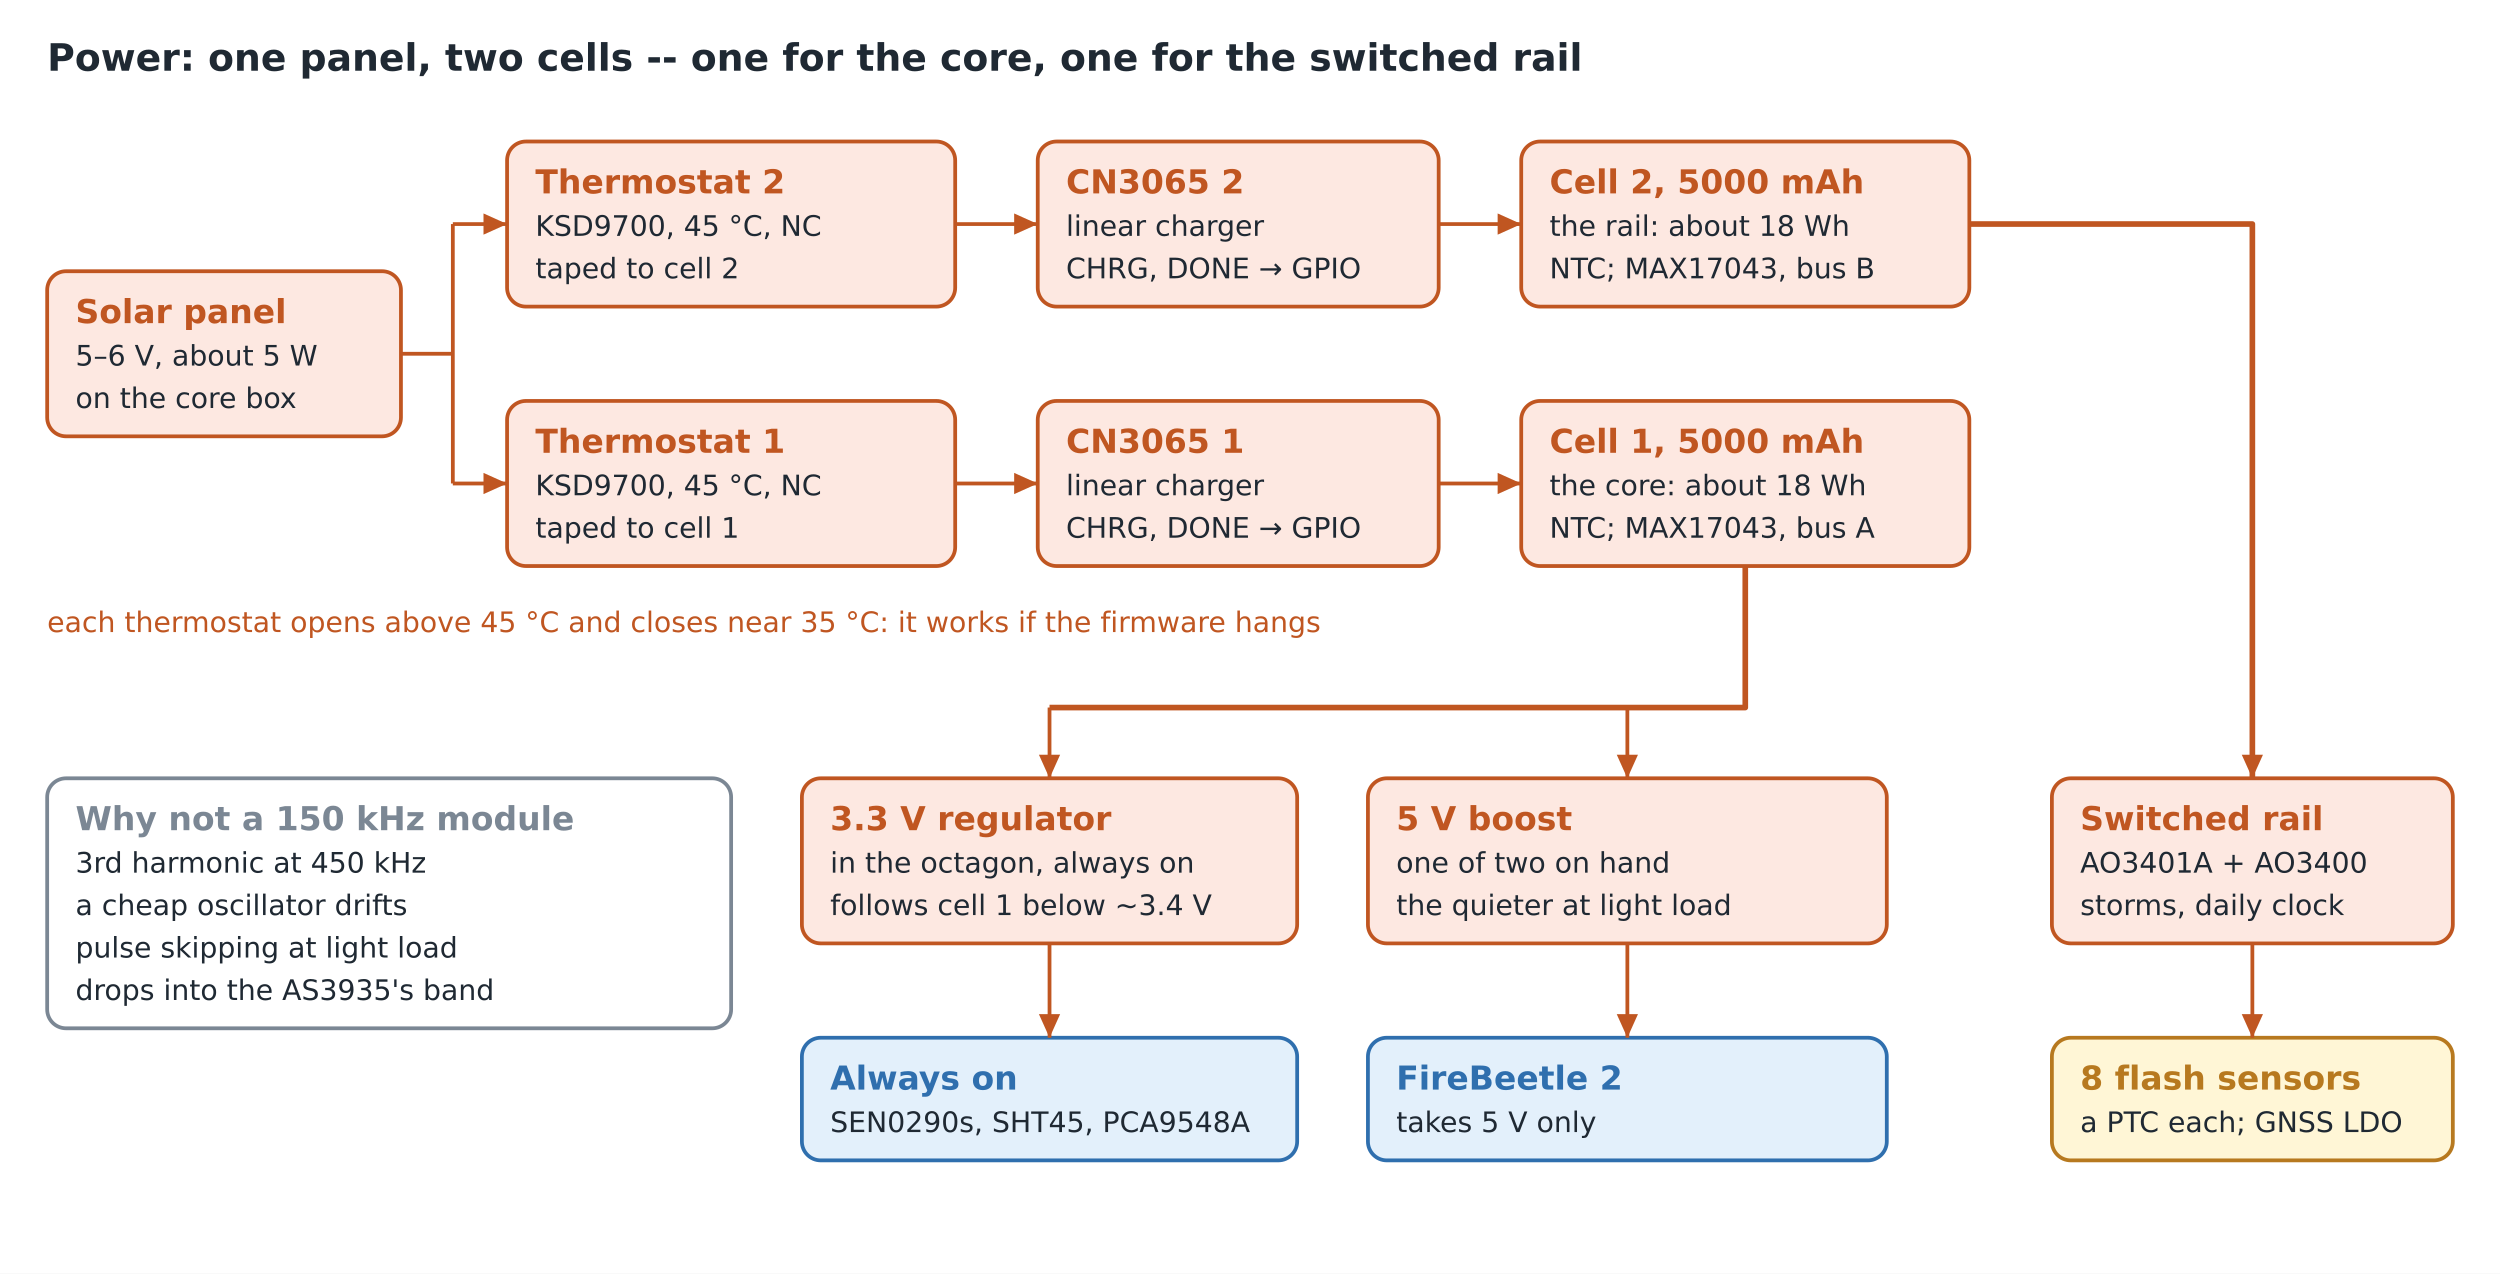
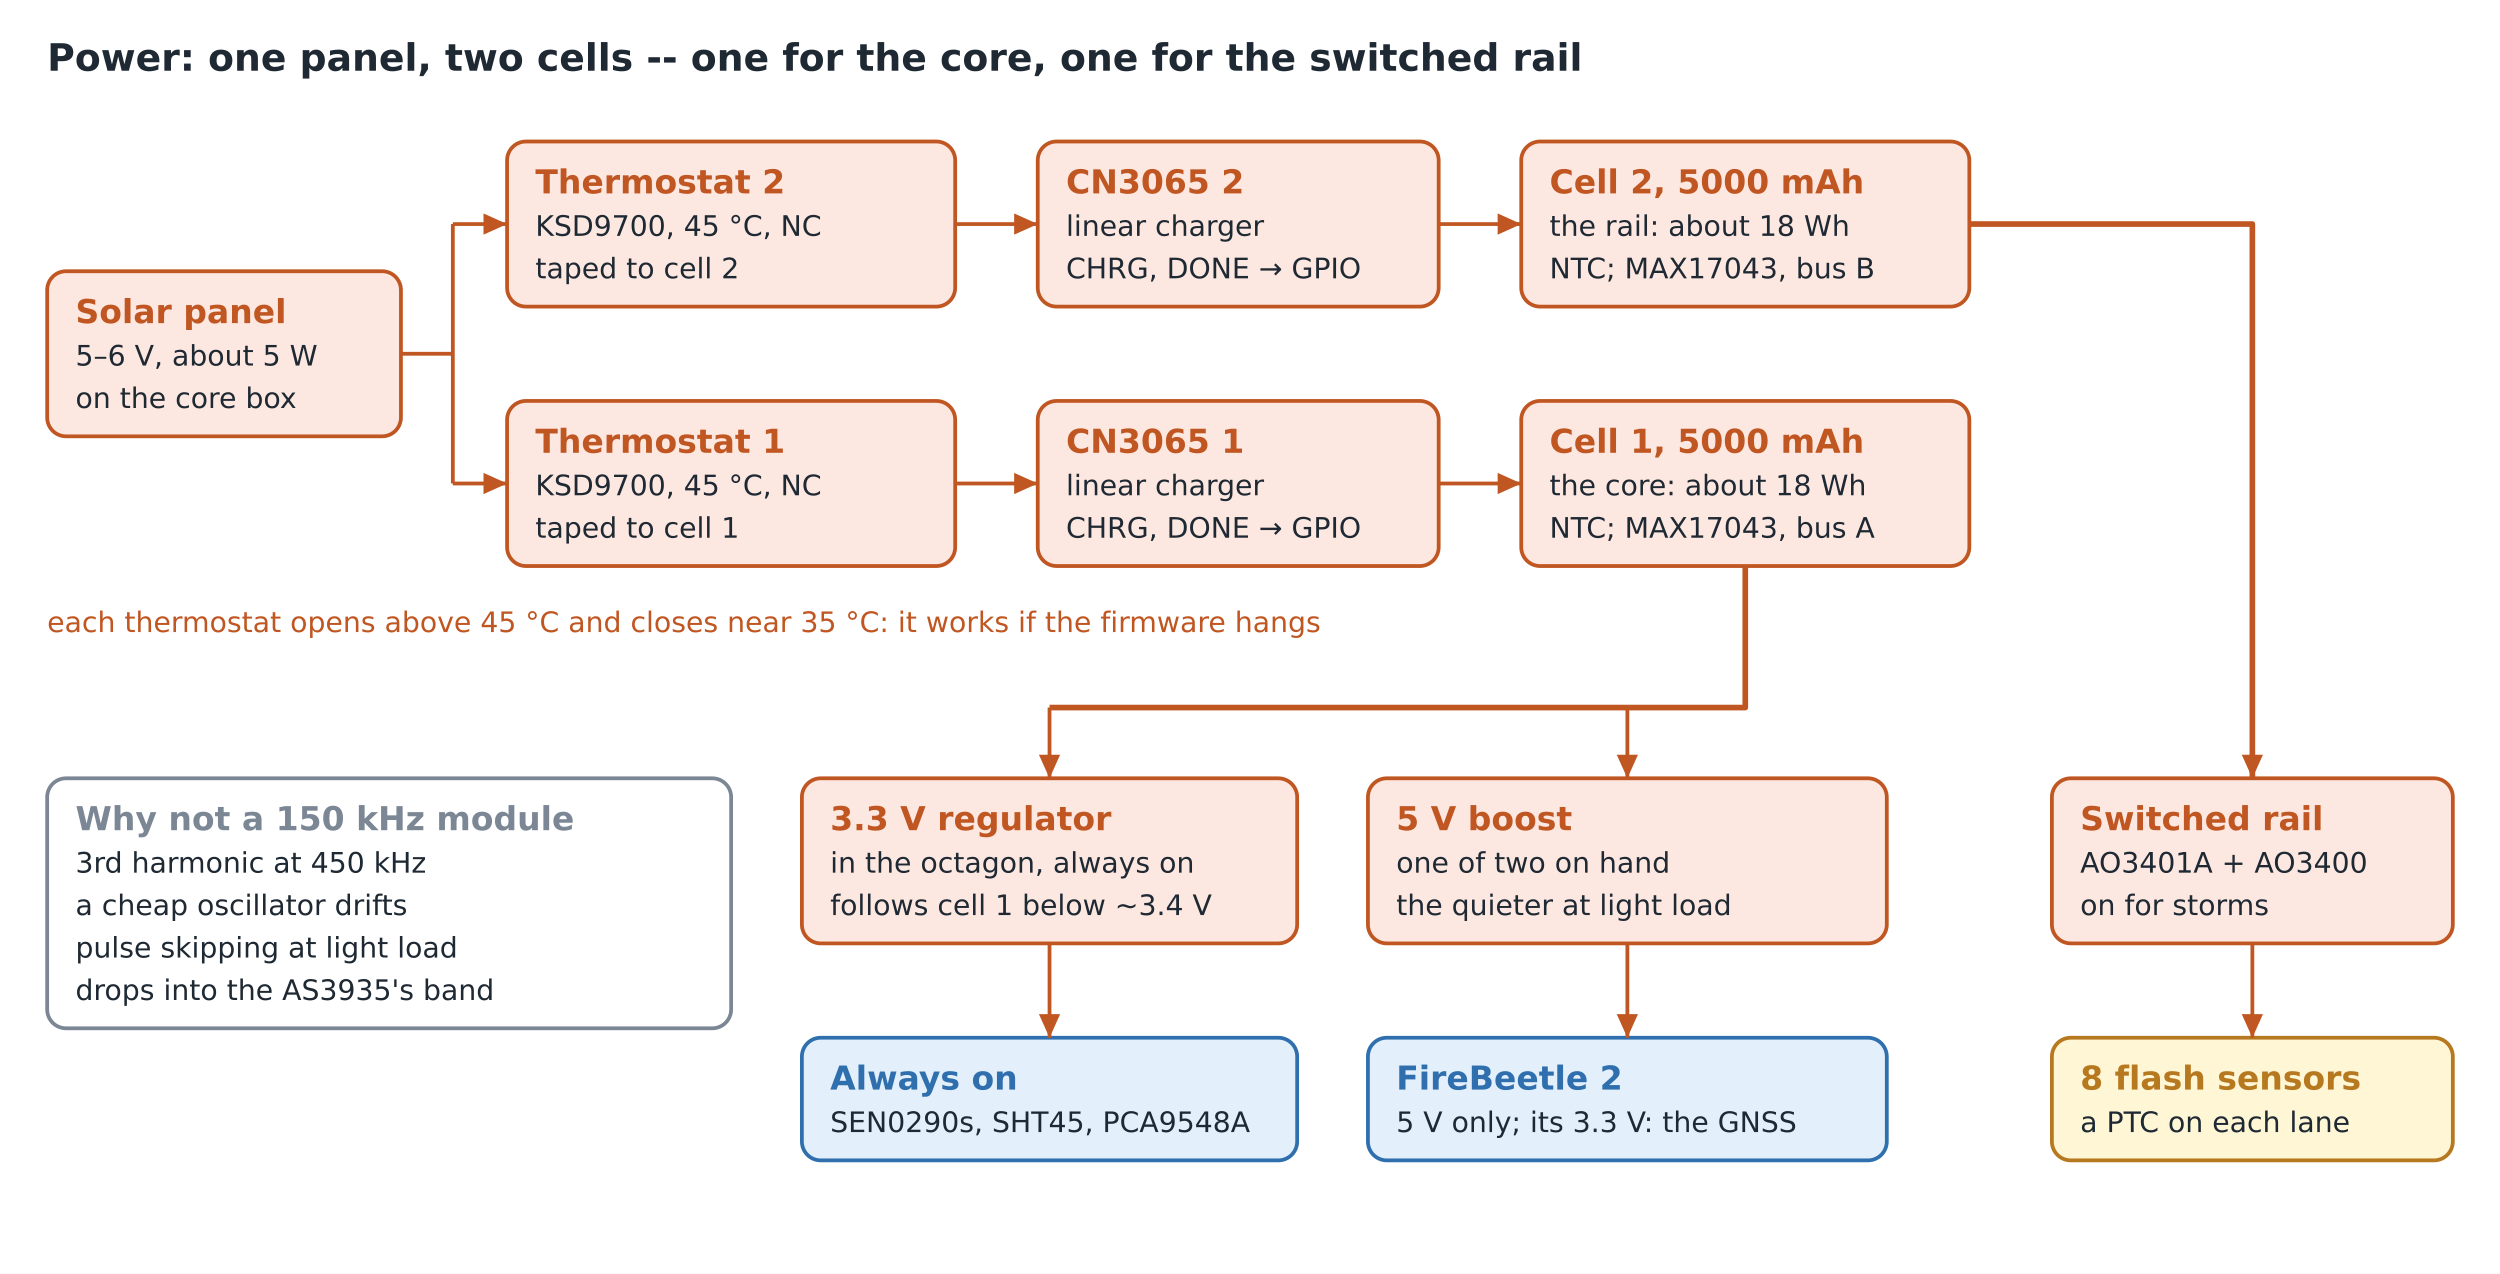
<svg xmlns="http://www.w3.org/2000/svg" width="1060" height="540" viewBox="0 0 1060 540" font-family="DejaVu Sans, Verdana, sans-serif">
  <rect width="1060" height="540" fill="#ffffff" />
  <text x="20.0" y="30.0" font-size="16" font-weight="bold" text-anchor="start" fill="#1f2933">Power: one panel, two cells -- one for the core, one for the switched rail</text>
  <rect x="20.0" y="115.0" width="150.0" height="70.0" rx="8" fill="#fde8e1" stroke="#c05621" stroke-width="1.6" />
  <text x="32.0" y="137.0" font-size="14" font-weight="bold" text-anchor="start" fill="#c05621">Solar panel</text>
  <text x="32.0" y="155.0" font-size="12" text-anchor="start" fill="#1f2933">5–6 V, about 5 W</text>
  <text x="32.0" y="173.0" font-size="12" text-anchor="start" fill="#1f2933">on the core box</text>
  <rect x="215.0" y="60.0" width="190.0" height="70.0" rx="8" fill="#fde8e1" stroke="#c05621" stroke-width="1.6" />
  <text x="227.0" y="82.0" font-size="14" font-weight="bold" text-anchor="start" fill="#c05621">Thermostat 2</text>
  <text x="227.0" y="100.0" font-size="12" text-anchor="start" fill="#1f2933">KSD9700, 45 °C, NC</text>
  <text x="227.0" y="118.0" font-size="12" text-anchor="start" fill="#1f2933">taped to cell 2</text>
  <rect x="440.0" y="60.0" width="170.0" height="70.0" rx="8" fill="#fde8e1" stroke="#c05621" stroke-width="1.6" />
  <text x="452.0" y="82.0" font-size="14" font-weight="bold" text-anchor="start" fill="#c05621">CN3065 2</text>
  <text x="452.0" y="100.0" font-size="12" text-anchor="start" fill="#1f2933">linear charger</text>
  <text x="452.0" y="118.0" font-size="12" text-anchor="start" fill="#1f2933">CHRG, DONE → GPIO</text>
  <rect x="645.0" y="60.0" width="190.0" height="70.0" rx="8" fill="#fde8e1" stroke="#c05621" stroke-width="1.6" />
  <text x="657.0" y="82.0" font-size="14" font-weight="bold" text-anchor="start" fill="#c05621">Cell 2, 5000 mAh</text>
  <text x="657.0" y="100.0" font-size="12" text-anchor="start" fill="#1f2933">the rail: about 18 Wh</text>
  <text x="657.0" y="118.0" font-size="12" text-anchor="start" fill="#1f2933">NTC; MAX17043, bus B</text>
  <polyline points="405.0,95.0 440.0,95.0" fill="none" stroke="#c05621" stroke-width="1.6" stroke-linejoin="round" />
  <polygon points="440.0,95.0 430.0,90.5 430.0,99.5" fill="#c05621" />
  <polyline points="610.0,95.0 645.0,95.0" fill="none" stroke="#c05621" stroke-width="1.6" stroke-linejoin="round" />
  <polygon points="645.0,95.0 635.0,90.5 635.0,99.5" fill="#c05621" />
  <rect x="215.0" y="170.0" width="190.0" height="70.0" rx="8" fill="#fde8e1" stroke="#c05621" stroke-width="1.6" />
  <text x="227.0" y="192.0" font-size="14" font-weight="bold" text-anchor="start" fill="#c05621">Thermostat 1</text>
  <text x="227.0" y="210.0" font-size="12" text-anchor="start" fill="#1f2933">KSD9700, 45 °C, NC</text>
  <text x="227.0" y="228.0" font-size="12" text-anchor="start" fill="#1f2933">taped to cell 1</text>
  <rect x="440.0" y="170.0" width="170.0" height="70.0" rx="8" fill="#fde8e1" stroke="#c05621" stroke-width="1.6" />
  <text x="452.0" y="192.0" font-size="14" font-weight="bold" text-anchor="start" fill="#c05621">CN3065 1</text>
  <text x="452.0" y="210.0" font-size="12" text-anchor="start" fill="#1f2933">linear charger</text>
  <text x="452.0" y="228.0" font-size="12" text-anchor="start" fill="#1f2933">CHRG, DONE → GPIO</text>
  <rect x="645.0" y="170.0" width="190.0" height="70.0" rx="8" fill="#fde8e1" stroke="#c05621" stroke-width="1.6" />
  <text x="657.0" y="192.0" font-size="14" font-weight="bold" text-anchor="start" fill="#c05621">Cell 1, 5000 mAh</text>
  <text x="657.0" y="210.0" font-size="12" text-anchor="start" fill="#1f2933">the core: about 18 Wh</text>
  <text x="657.0" y="228.0" font-size="12" text-anchor="start" fill="#1f2933">NTC; MAX17043, bus A</text>
  <polyline points="405.0,205.0 440.0,205.0" fill="none" stroke="#c05621" stroke-width="1.6" stroke-linejoin="round" />
  <polygon points="440.0,205.0 430.0,200.5 430.0,209.5" fill="#c05621" />
  <polyline points="610.0,205.0 645.0,205.0" fill="none" stroke="#c05621" stroke-width="1.6" stroke-linejoin="round" />
  <polygon points="645.0,205.0 635.0,200.5 635.0,209.5" fill="#c05621" />
  <polyline points="170.0,150.0 192.0,150.0" fill="none" stroke="#c05621" stroke-width="1.6" stroke-linejoin="round" />
  <polyline points="192.0,95.0 192.0,205.0" fill="none" stroke="#c05621" stroke-width="1.6" stroke-linejoin="round" />
  <polyline points="192.0,95.0 215.0,95.0" fill="none" stroke="#c05621" stroke-width="1.6" stroke-linejoin="round" />
  <polygon points="215.0,95.0 205.0,90.5 205.0,99.5" fill="#c05621" />
  <polyline points="192.0,205.0 215.0,205.0" fill="none" stroke="#c05621" stroke-width="1.6" stroke-linejoin="round" />
  <polygon points="215.0,205.0 205.0,200.5 205.0,209.5" fill="#c05621" />
  <text x="20.0" y="268.0" font-size="12" text-anchor="start" fill="#c05621">each thermostat opens above 45 °C and closes near 35 °C: it works if the firmware hangs</text>
  <polyline points="740.0,240.0 740.0,300.0 445.0,300.0" fill="none" stroke="#c05621" stroke-width="2.4" stroke-linejoin="round" />
  <polyline points="835.0,95.0 955.0,95.0 955.0,330.0" fill="none" stroke="#c05621" stroke-width="2.4" stroke-linejoin="round" />
  <polygon points="955.0,330.0 959.5,320.0 950.5,320.0" fill="#c05621" />
  <rect x="340.0" y="330.0" width="210.0" height="70.0" rx="8" fill="#fde8e1" stroke="#c05621" stroke-width="1.6" />
  <text x="352.0" y="352.0" font-size="14" font-weight="bold" text-anchor="start" fill="#c05621">3.3 V regulator</text>
  <text x="352.0" y="370.0" font-size="12" text-anchor="start" fill="#1f2933">in the octagon, always on</text>
  <text x="352.0" y="388.0" font-size="12" text-anchor="start" fill="#1f2933">follows cell 1 below ~3.4 V</text>
  <rect x="580.0" y="330.0" width="220.0" height="70.0" rx="8" fill="#fde8e1" stroke="#c05621" stroke-width="1.6" />
  <text x="592.0" y="352.0" font-size="14" font-weight="bold" text-anchor="start" fill="#c05621">5 V boost</text>
  <text x="592.0" y="370.0" font-size="12" text-anchor="start" fill="#1f2933">one of two on hand</text>
  <text x="592.0" y="388.0" font-size="12" text-anchor="start" fill="#1f2933">the quieter at light load</text>
  <rect x="870.0" y="330.0" width="170.0" height="70.0" rx="8" fill="#fde8e1" stroke="#c05621" stroke-width="1.6" />
  <text x="882.0" y="352.0" font-size="14" font-weight="bold" text-anchor="start" fill="#c05621">Switched rail</text>
  <text x="882.0" y="370.0" font-size="12" text-anchor="start" fill="#1f2933">AO3401A + AO3400</text>
-   <text x="882.0" y="388.0" font-size="12" text-anchor="start" fill="#1f2933">storms, daily clock</text>
+   <text x="882.0" y="388.0" font-size="12" text-anchor="start" fill="#1f2933">on for storms</text>
  <polyline points="445.0,300.0 445.0,330.0" fill="none" stroke="#c05621" stroke-width="1.6" stroke-linejoin="round" />
  <polygon points="445.0,330.0 449.5,320.0 440.5,320.0" fill="#c05621" />
  <polyline points="690.0,300.0 690.0,330.0" fill="none" stroke="#c05621" stroke-width="1.6" stroke-linejoin="round" />
  <polygon points="690.0,330.0 694.5,320.0 685.5,320.0" fill="#c05621" />
  <rect x="340.0" y="440.0" width="210.0" height="52.0" rx="8" fill="#e3f0fb" stroke="#2f6fae" stroke-width="1.6" />
  <text x="352.0" y="462.0" font-size="14" font-weight="bold" text-anchor="start" fill="#2f6fae">Always on</text>
  <text x="352.0" y="480.0" font-size="12" text-anchor="start" fill="#1f2933">SEN0290s, SHT45, PCA9548A</text>
  <rect x="580.0" y="440.0" width="220.0" height="52.0" rx="8" fill="#e3f0fb" stroke="#2f6fae" stroke-width="1.6" />
  <text x="592.0" y="462.0" font-size="14" font-weight="bold" text-anchor="start" fill="#2f6fae">FireBeetle 2</text>
-   <text x="592.0" y="480.0" font-size="12" text-anchor="start" fill="#1f2933">takes 5 V only</text>
+   <text x="592.0" y="480.0" font-size="12" text-anchor="start" fill="#1f2933">5 V only; its 3.3 V: the GNSS</text>
  <rect x="870.0" y="440.0" width="170.0" height="52.0" rx="8" fill="#fff6d6" stroke="#b7791f" stroke-width="1.6" />
  <text x="882.0" y="462.0" font-size="14" font-weight="bold" text-anchor="start" fill="#b7791f">8 flash sensors</text>
-   <text x="882.0" y="480.0" font-size="12" text-anchor="start" fill="#1f2933">a PTC each; GNSS LDO</text>
+   <text x="882.0" y="480.0" font-size="12" text-anchor="start" fill="#1f2933">a PTC on each lane</text>
  <polyline points="445.0,400.0 445.0,440.0" fill="none" stroke="#c05621" stroke-width="1.6" stroke-linejoin="round" />
  <polygon points="445.0,440.0 449.5,430.0 440.5,430.0" fill="#c05621" />
  <polyline points="690.0,400.0 690.0,440.0" fill="none" stroke="#c05621" stroke-width="1.6" stroke-linejoin="round" />
  <polygon points="690.0,440.0 694.5,430.0 685.5,430.0" fill="#c05621" />
  <polyline points="955.0,400.0 955.0,440.0" fill="none" stroke="#c05621" stroke-width="1.6" stroke-linejoin="round" />
  <polygon points="955.0,440.0 959.5,430.0 950.5,430.0" fill="#c05621" />
  <rect x="20.0" y="330.0" width="290.0" height="106.0" rx="8" fill="#ffffff" stroke="#7b8794" stroke-width="1.6" />
  <text x="32.0" y="352.0" font-size="14" font-weight="bold" text-anchor="start" fill="#7b8794">Why not a 150 kHz module</text>
  <text x="32.0" y="370.0" font-size="12" text-anchor="start" fill="#1f2933">3rd harmonic at 450 kHz</text>
  <text x="32.0" y="388.0" font-size="12" text-anchor="start" fill="#1f2933">a cheap oscillator drifts</text>
  <text x="32.0" y="406.0" font-size="12" text-anchor="start" fill="#1f2933">pulse skipping at light load</text>
  <text x="32.0" y="424.0" font-size="12" text-anchor="start" fill="#1f2933">drops into the AS3935's band</text>
</svg>
